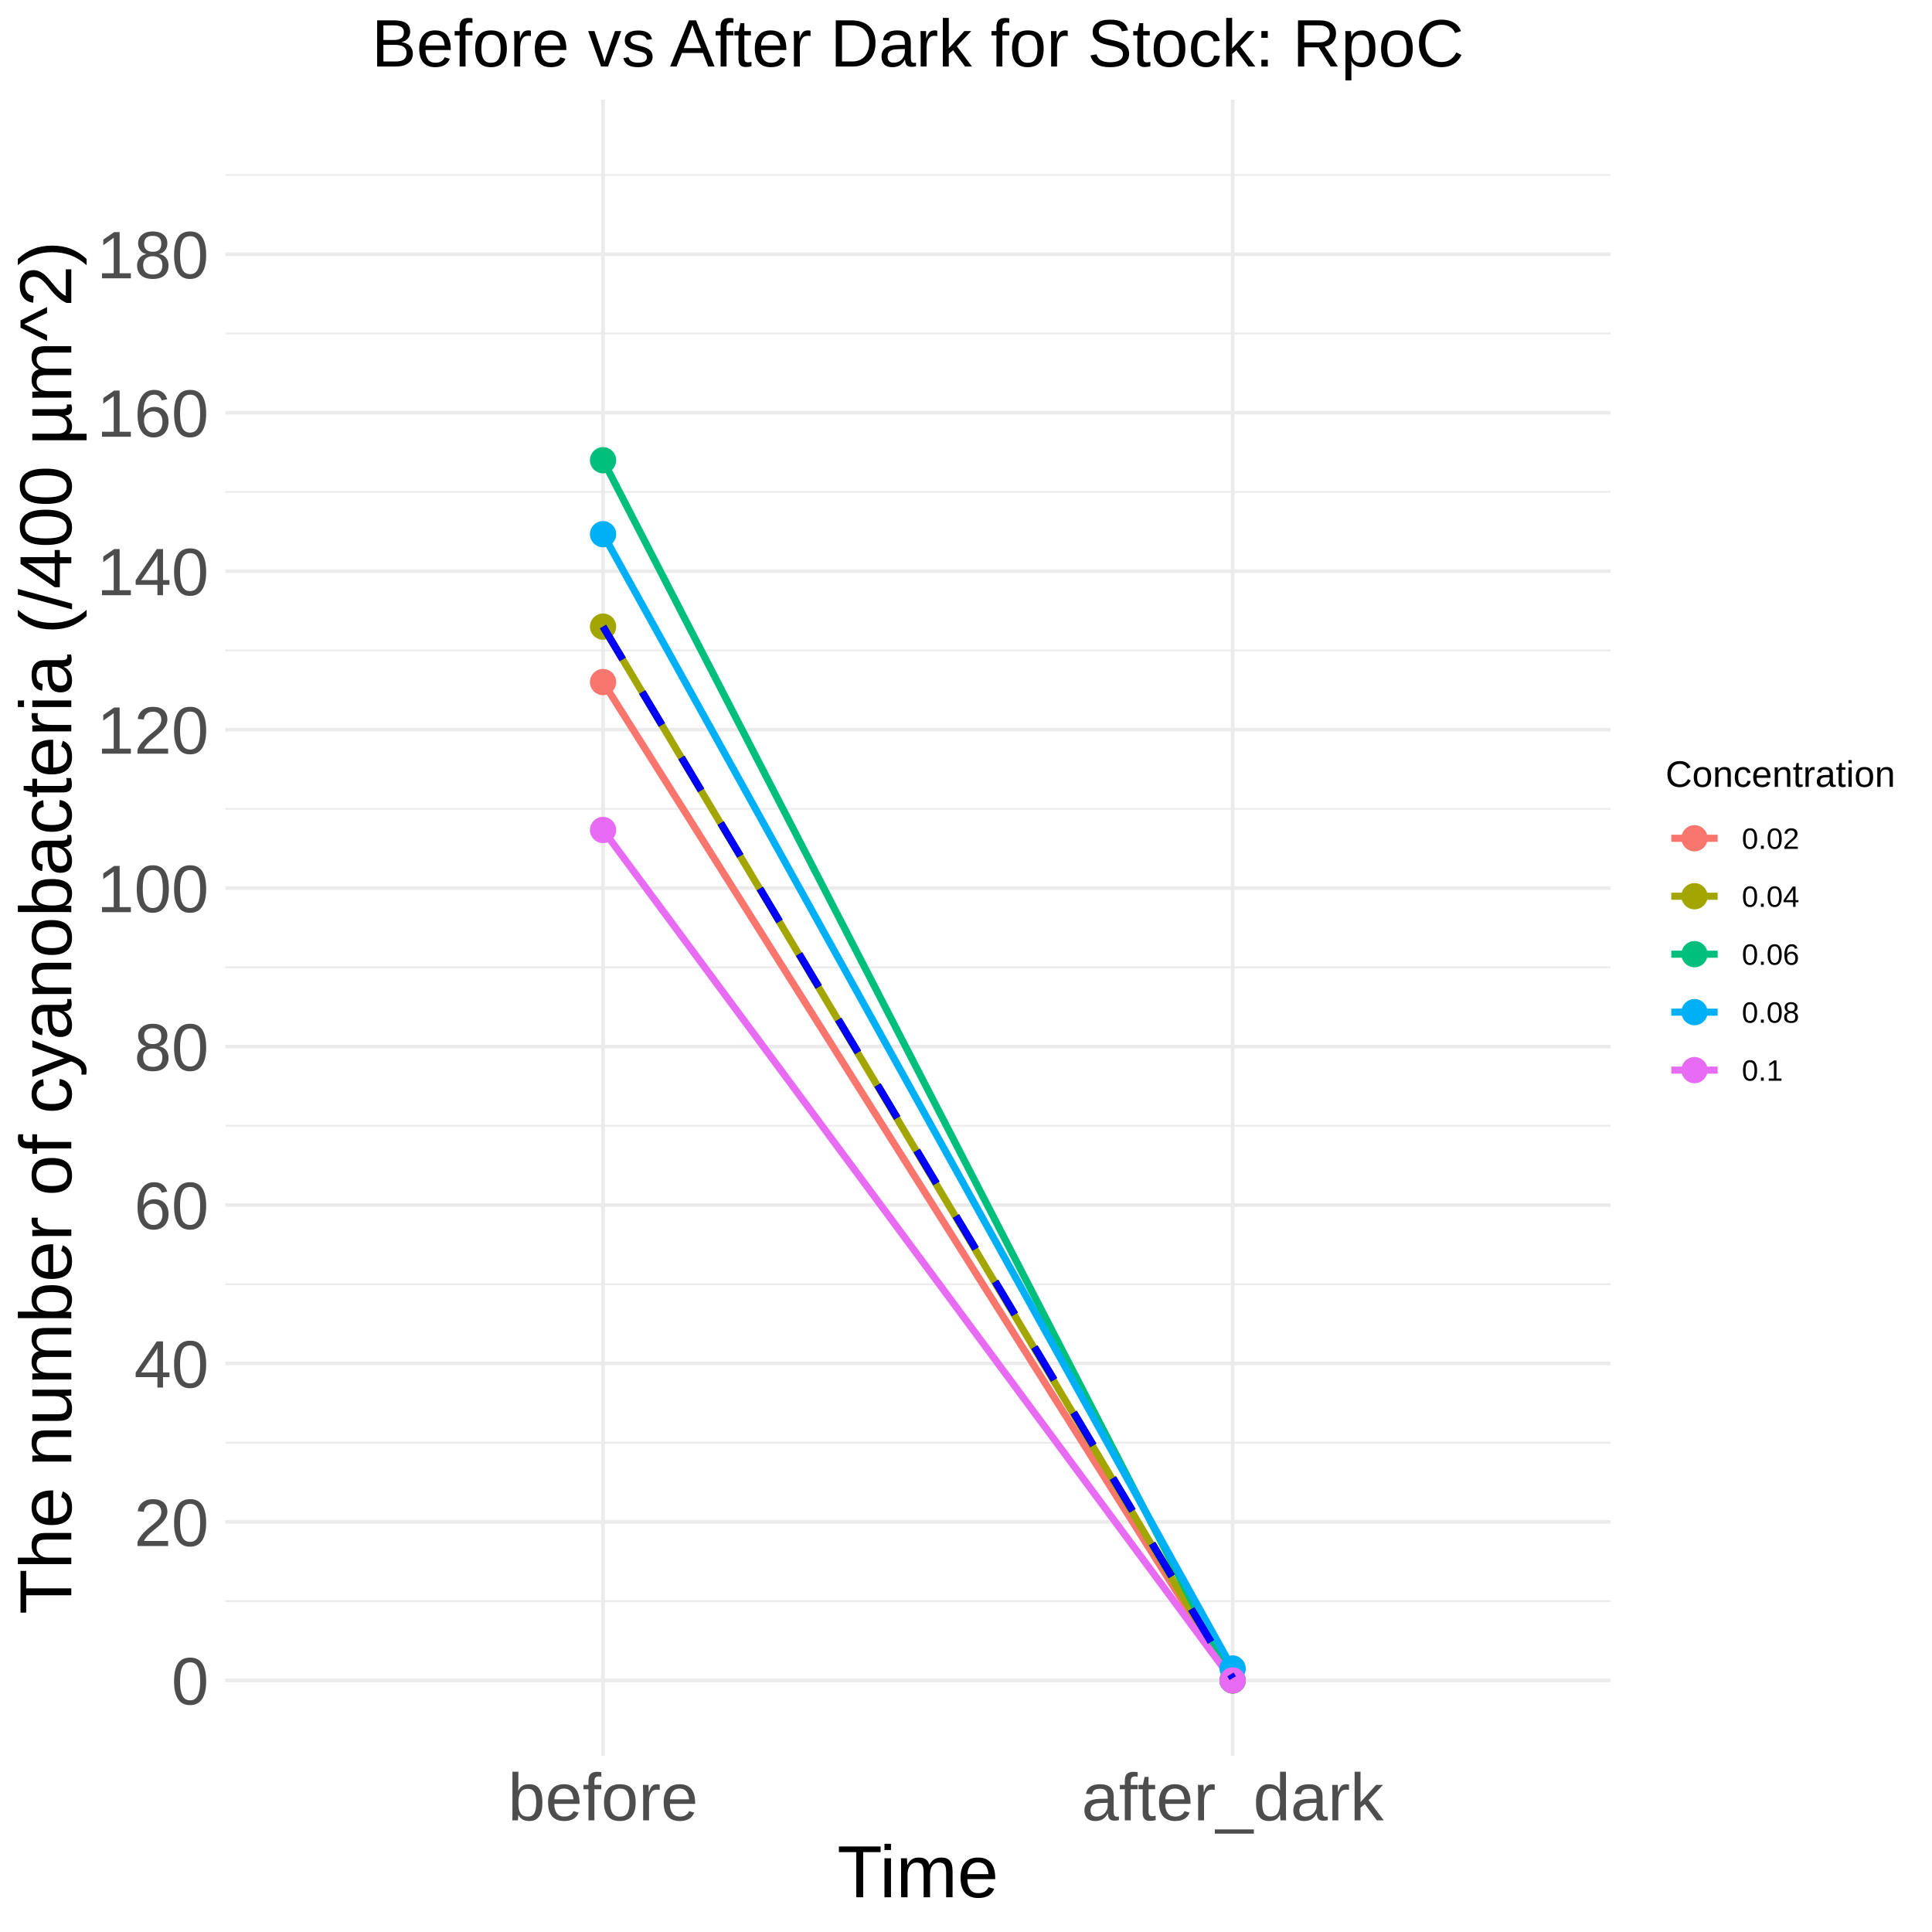
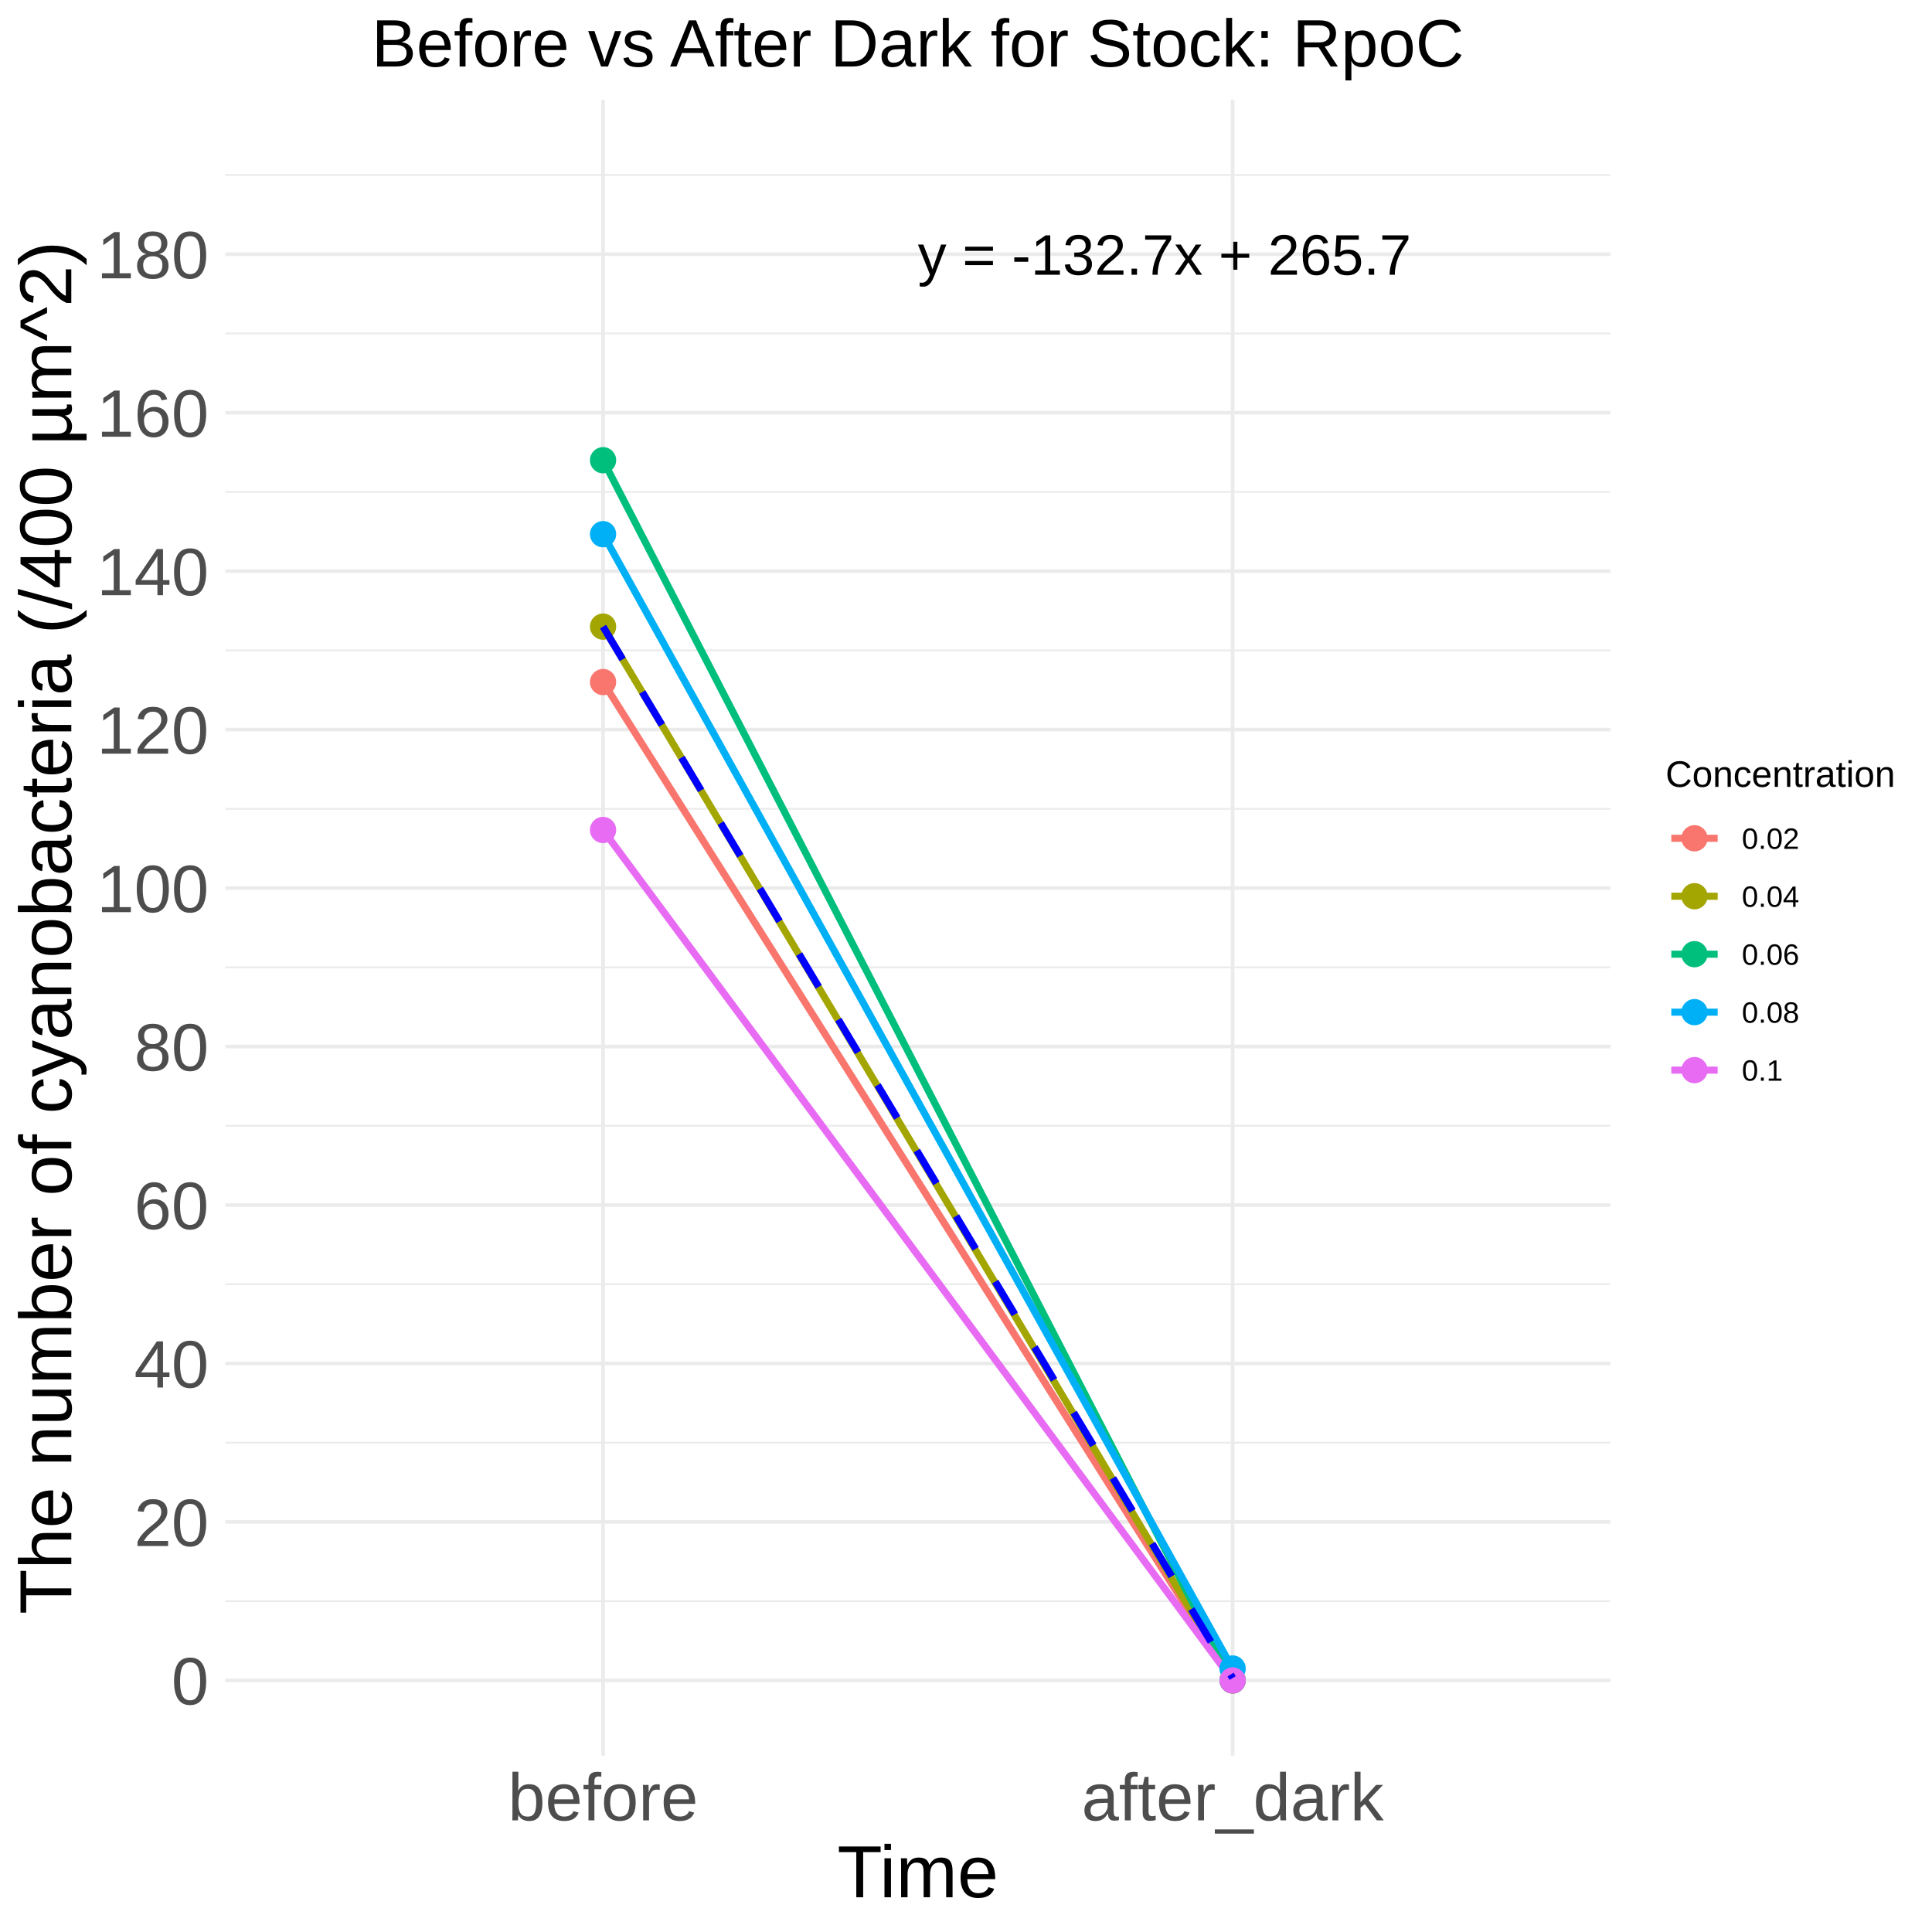
<svg xmlns="http://www.w3.org/2000/svg" class="svglite" width="576.00pt" height="576.00pt" viewBox="0 0 576.00 576.00">
  <defs>
    <style type="text/css">
    .svglite line, .svglite polyline, .svglite polygon, .svglite path, .svglite rect, .svglite circle {
      fill: none;
      stroke: #000000;
      stroke-linecap: round;
      stroke-linejoin: round;
      stroke-miterlimit: 10.00;
    }
    .svglite text {
      white-space: pre;
    }
  </style>
  </defs>
  <rect width="100%" height="100%" style="stroke: none; fill: none;" />
  <defs>
    <clipPath id="cpMC4wMHw1NzYuMDB8MC4wMHw1NzYuMDA=">
      <rect x="0.00" y="0.00" width="576.00" height="576.00" />
    </clipPath>
  </defs>
  <g clip-path="url(#cpMC4wMHw1NzYuMDB8MC4wMHw1NzYuMDA=)">
</g>
  <defs>
    <clipPath id="cpNjcuMTd8NDgwLjExfDI5LjczfDUyMy40Mw==">
      <rect x="67.17" y="29.73" width="412.94" height="493.70" />
    </clipPath>
  </defs>
  <g clip-path="url(#cpNjcuMTd8NDgwLjExfDI5LjczfDUyMy40Mw==)">
    <polyline points="67.17,477.37 480.11,477.37 " style="stroke-width: 0.53; stroke: #EBEBEB; stroke-linecap: butt;" />
    <polyline points="67.17,430.12 480.11,430.12 " style="stroke-width: 0.53; stroke: #EBEBEB; stroke-linecap: butt;" />
    <polyline points="67.17,382.88 480.11,382.88 " style="stroke-width: 0.53; stroke: #EBEBEB; stroke-linecap: butt;" />
    <polyline points="67.17,335.63 480.11,335.63 " style="stroke-width: 0.53; stroke: #EBEBEB; stroke-linecap: butt;" />
    <polyline points="67.17,288.39 480.11,288.39 " style="stroke-width: 0.53; stroke: #EBEBEB; stroke-linecap: butt;" />
    <polyline points="67.17,241.15 480.11,241.15 " style="stroke-width: 0.53; stroke: #EBEBEB; stroke-linecap: butt;" />
    <polyline points="67.17,193.90 480.11,193.90 " style="stroke-width: 0.53; stroke: #EBEBEB; stroke-linecap: butt;" />
    <polyline points="67.17,146.66 480.11,146.66 " style="stroke-width: 0.53; stroke: #EBEBEB; stroke-linecap: butt;" />
    <polyline points="67.17,99.41 480.11,99.41 " style="stroke-width: 0.53; stroke: #EBEBEB; stroke-linecap: butt;" />
    <polyline points="67.17,52.17 480.11,52.17 " style="stroke-width: 0.53; stroke: #EBEBEB; stroke-linecap: butt;" />
    <polyline points="67.17,500.99 480.11,500.99 " style="stroke-width: 1.07; stroke: #EBEBEB; stroke-linecap: butt;" />
    <polyline points="67.17,453.74 480.11,453.74 " style="stroke-width: 1.07; stroke: #EBEBEB; stroke-linecap: butt;" />
    <polyline points="67.17,406.50 480.11,406.50 " style="stroke-width: 1.07; stroke: #EBEBEB; stroke-linecap: butt;" />
    <polyline points="67.17,359.26 480.11,359.26 " style="stroke-width: 1.07; stroke: #EBEBEB; stroke-linecap: butt;" />
    <polyline points="67.17,312.01 480.11,312.01 " style="stroke-width: 1.07; stroke: #EBEBEB; stroke-linecap: butt;" />
    <polyline points="67.17,264.77 480.11,264.77 " style="stroke-width: 1.07; stroke: #EBEBEB; stroke-linecap: butt;" />
    <polyline points="67.17,217.52 480.11,217.52 " style="stroke-width: 1.07; stroke: #EBEBEB; stroke-linecap: butt;" />
    <polyline points="67.17,170.28 480.11,170.28 " style="stroke-width: 1.07; stroke: #EBEBEB; stroke-linecap: butt;" />
    <polyline points="67.17,123.04 480.11,123.04 " style="stroke-width: 1.07; stroke: #EBEBEB; stroke-linecap: butt;" />
    <polyline points="67.17,75.79 480.11,75.79 " style="stroke-width: 1.07; stroke: #EBEBEB; stroke-linecap: butt;" />
    <polyline points="179.79,523.43 179.79,29.73 " style="stroke-width: 1.07; stroke: #EBEBEB; stroke-linecap: butt;" />
    <polyline points="367.49,523.43 367.49,29.73 " style="stroke-width: 1.07; stroke: #EBEBEB; stroke-linecap: butt;" />
    <polyline points="179.79,203.35 367.49,500.99 " style="stroke-width: 2.13; stroke: #F8766D; stroke-linecap: butt;" />
    <polyline points="179.79,186.82 367.49,500.99 " style="stroke-width: 2.13; stroke: #A3A500; stroke-linecap: butt;" />
    <polyline points="179.79,137.21 367.49,500.99 " style="stroke-width: 2.13; stroke: #00BF7D; stroke-linecap: butt;" />
    <polyline points="179.79,159.26 367.49,497.45 " style="stroke-width: 2.13; stroke: #00B0F6; stroke-linecap: butt;" />
    <polyline points="179.79,247.45 367.49,500.99 " style="stroke-width: 2.13; stroke: #E76BF3; stroke-linecap: butt;" />
    <circle cx="179.79" cy="203.35" r="3.56" style="stroke-width: 0.71; stroke: #F8766D; fill: #F8766D;" />
    <circle cx="367.49" cy="500.99" r="3.56" style="stroke-width: 0.71; stroke: #F8766D; fill: #F8766D;" />
    <circle cx="179.79" cy="186.82" r="3.56" style="stroke-width: 0.71; stroke: #A3A500; fill: #A3A500;" />
    <circle cx="367.49" cy="500.99" r="3.56" style="stroke-width: 0.71; stroke: #A3A500; fill: #A3A500;" />
    <circle cx="179.79" cy="137.21" r="3.56" style="stroke-width: 0.71; stroke: #00BF7D; fill: #00BF7D;" />
    <circle cx="367.49" cy="500.99" r="3.56" style="stroke-width: 0.71; stroke: #00BF7D; fill: #00BF7D;" />
    <circle cx="179.79" cy="159.26" r="3.56" style="stroke-width: 0.71; stroke: #00B0F6; fill: #00B0F6;" />
    <circle cx="367.49" cy="497.45" r="3.56" style="stroke-width: 0.71; stroke: #00B0F6; fill: #00B0F6;" />
    <circle cx="179.79" cy="247.45" r="3.56" style="stroke-width: 0.71; stroke: #E76BF3; fill: #E76BF3;" />
    <circle cx="367.49" cy="500.99" r="3.56" style="stroke-width: 0.71; stroke: #E76BF3; fill: #E76BF3;" />
-     <polyline points="179.79,186.82 367.49,500.28 " style="stroke-width: 2.13; stroke-dasharray: 11.38,11.38; stroke-linecap: butt;" />
    <polyline points="179.79,186.82 367.49,500.28 " style="stroke-width: 2.13; stroke: #0000FF; stroke-dasharray: 11.38,11.38; stroke-linecap: butt;" />
+     <text x="273.64" y="81.92" style="font-size: 17.07px; font-family: &quot;Arial&quot;;" textLength="147.02px" lengthAdjust="spacingAndGlyphs">y = -132.7x + 265.7</text>
  </g>
  <g clip-path="url(#cpMC4wMHw1NzYuMDB8MC4wMHw1NzYuMDA=)">
    <text x="62.24" y="508.16" text-anchor="end" style="font-size: 20.00px;fill: #4D4D4D; font-family: &quot;Arial&quot;;" textLength="11.12px" lengthAdjust="spacingAndGlyphs">0</text>
    <text x="62.24" y="460.92" text-anchor="end" style="font-size: 20.00px;fill: #4D4D4D; font-family: &quot;Arial&quot;;" textLength="22.25px" lengthAdjust="spacingAndGlyphs">20</text>
    <text x="62.24" y="413.68" text-anchor="end" style="font-size: 20.00px;fill: #4D4D4D; font-family: &quot;Arial&quot;;" textLength="22.25px" lengthAdjust="spacingAndGlyphs">40</text>
    <text x="62.24" y="366.43" text-anchor="end" style="font-size: 20.00px;fill: #4D4D4D; font-family: &quot;Arial&quot;;" textLength="22.25px" lengthAdjust="spacingAndGlyphs">60</text>
    <text x="62.24" y="319.19" text-anchor="end" style="font-size: 20.00px;fill: #4D4D4D; font-family: &quot;Arial&quot;;" textLength="22.25px" lengthAdjust="spacingAndGlyphs">80</text>
    <text x="62.24" y="271.94" text-anchor="end" style="font-size: 20.00px;fill: #4D4D4D; font-family: &quot;Arial&quot;;" textLength="33.37px" lengthAdjust="spacingAndGlyphs">100</text>
    <text x="62.24" y="224.70" text-anchor="end" style="font-size: 20.00px;fill: #4D4D4D; font-family: &quot;Arial&quot;;" textLength="33.37px" lengthAdjust="spacingAndGlyphs">120</text>
    <text x="62.24" y="177.46" text-anchor="end" style="font-size: 20.00px;fill: #4D4D4D; font-family: &quot;Arial&quot;;" textLength="33.37px" lengthAdjust="spacingAndGlyphs">140</text>
    <text x="62.24" y="130.21" text-anchor="end" style="font-size: 20.00px;fill: #4D4D4D; font-family: &quot;Arial&quot;;" textLength="33.37px" lengthAdjust="spacingAndGlyphs">160</text>
    <text x="62.24" y="82.97" text-anchor="end" style="font-size: 20.00px;fill: #4D4D4D; font-family: &quot;Arial&quot;;" textLength="33.37px" lengthAdjust="spacingAndGlyphs">180</text>
    <text x="179.79" y="542.71" text-anchor="middle" style="font-size: 20.00px;fill: #4D4D4D; font-family: &quot;Arial&quot;;" textLength="56.71px" lengthAdjust="spacingAndGlyphs">before</text>
    <text x="367.49" y="542.71" text-anchor="middle" style="font-size: 20.00px;fill: #4D4D4D; font-family: &quot;Arial&quot;;" textLength="90.06px" lengthAdjust="spacingAndGlyphs">after_dark</text>
    <text x="273.64" y="565.65" text-anchor="middle" style="font-size: 22.00px; font-family: &quot;Arial&quot;;" textLength="48.88px" lengthAdjust="spacingAndGlyphs">Time</text>
    <text transform="translate(21.26,276.58) rotate(-90)" text-anchor="middle" style="font-size: 22.00px; font-family: &quot;Arial&quot;;" textLength="409.39px" lengthAdjust="spacingAndGlyphs">The number of cyanobacteria (/400 µm^2)</text>
    <text x="496.55" y="234.59" style="font-size: 11.00px; font-family: &quot;Arial&quot;;" textLength="68.49px" lengthAdjust="spacingAndGlyphs">Concentration</text>
    <line x1="498.28" y1="249.92" x2="512.10" y2="249.92" style="stroke-width: 2.13; stroke: #F8766D; stroke-linecap: butt;" />
    <circle cx="505.19" cy="249.92" r="3.56" style="stroke-width: 0.71; stroke: #F8766D; fill: #F8766D;" />
    <line x1="498.28" y1="267.20" x2="512.10" y2="267.20" style="stroke-width: 2.13; stroke: #A3A500; stroke-linecap: butt;" />
    <circle cx="505.19" cy="267.20" r="3.56" style="stroke-width: 0.71; stroke: #A3A500; fill: #A3A500;" />
    <line x1="498.28" y1="284.48" x2="512.10" y2="284.48" style="stroke-width: 2.13; stroke: #00BF7D; stroke-linecap: butt;" />
    <circle cx="505.19" cy="284.48" r="3.56" style="stroke-width: 0.71; stroke: #00BF7D; fill: #00BF7D;" />
    <line x1="498.28" y1="301.76" x2="512.10" y2="301.76" style="stroke-width: 2.13; stroke: #00B0F6; stroke-linecap: butt;" />
    <circle cx="505.19" cy="301.76" r="3.56" style="stroke-width: 0.71; stroke: #00B0F6; fill: #00B0F6;" />
    <line x1="498.28" y1="319.04" x2="512.10" y2="319.04" style="stroke-width: 2.13; stroke: #E76BF3; stroke-linecap: butt;" />
    <circle cx="505.19" cy="319.04" r="3.56" style="stroke-width: 0.71; stroke: #E76BF3; fill: #E76BF3;" />
    <text x="519.31" y="253.08" style="font-size: 8.80px; font-family: &quot;Arial&quot;;" textLength="17.13px" lengthAdjust="spacingAndGlyphs">0.02</text>
    <text x="519.31" y="270.36" style="font-size: 8.80px; font-family: &quot;Arial&quot;;" textLength="17.13px" lengthAdjust="spacingAndGlyphs">0.04</text>
    <text x="519.31" y="287.64" style="font-size: 8.80px; font-family: &quot;Arial&quot;;" textLength="17.13px" lengthAdjust="spacingAndGlyphs">0.06</text>
    <text x="519.31" y="304.92" style="font-size: 8.80px; font-family: &quot;Arial&quot;;" textLength="17.13px" lengthAdjust="spacingAndGlyphs">0.08</text>
    <text x="519.31" y="322.20" style="font-size: 8.80px; font-family: &quot;Arial&quot;;" textLength="12.23px" lengthAdjust="spacingAndGlyphs">0.1</text>
    <text x="273.64" y="19.83" text-anchor="middle" style="font-size: 20.00px; font-family: &quot;Arial&quot;;" textLength="326.82px" lengthAdjust="spacingAndGlyphs">Before vs After Dark for Stock: RpoC</text>
  </g>
</svg>
